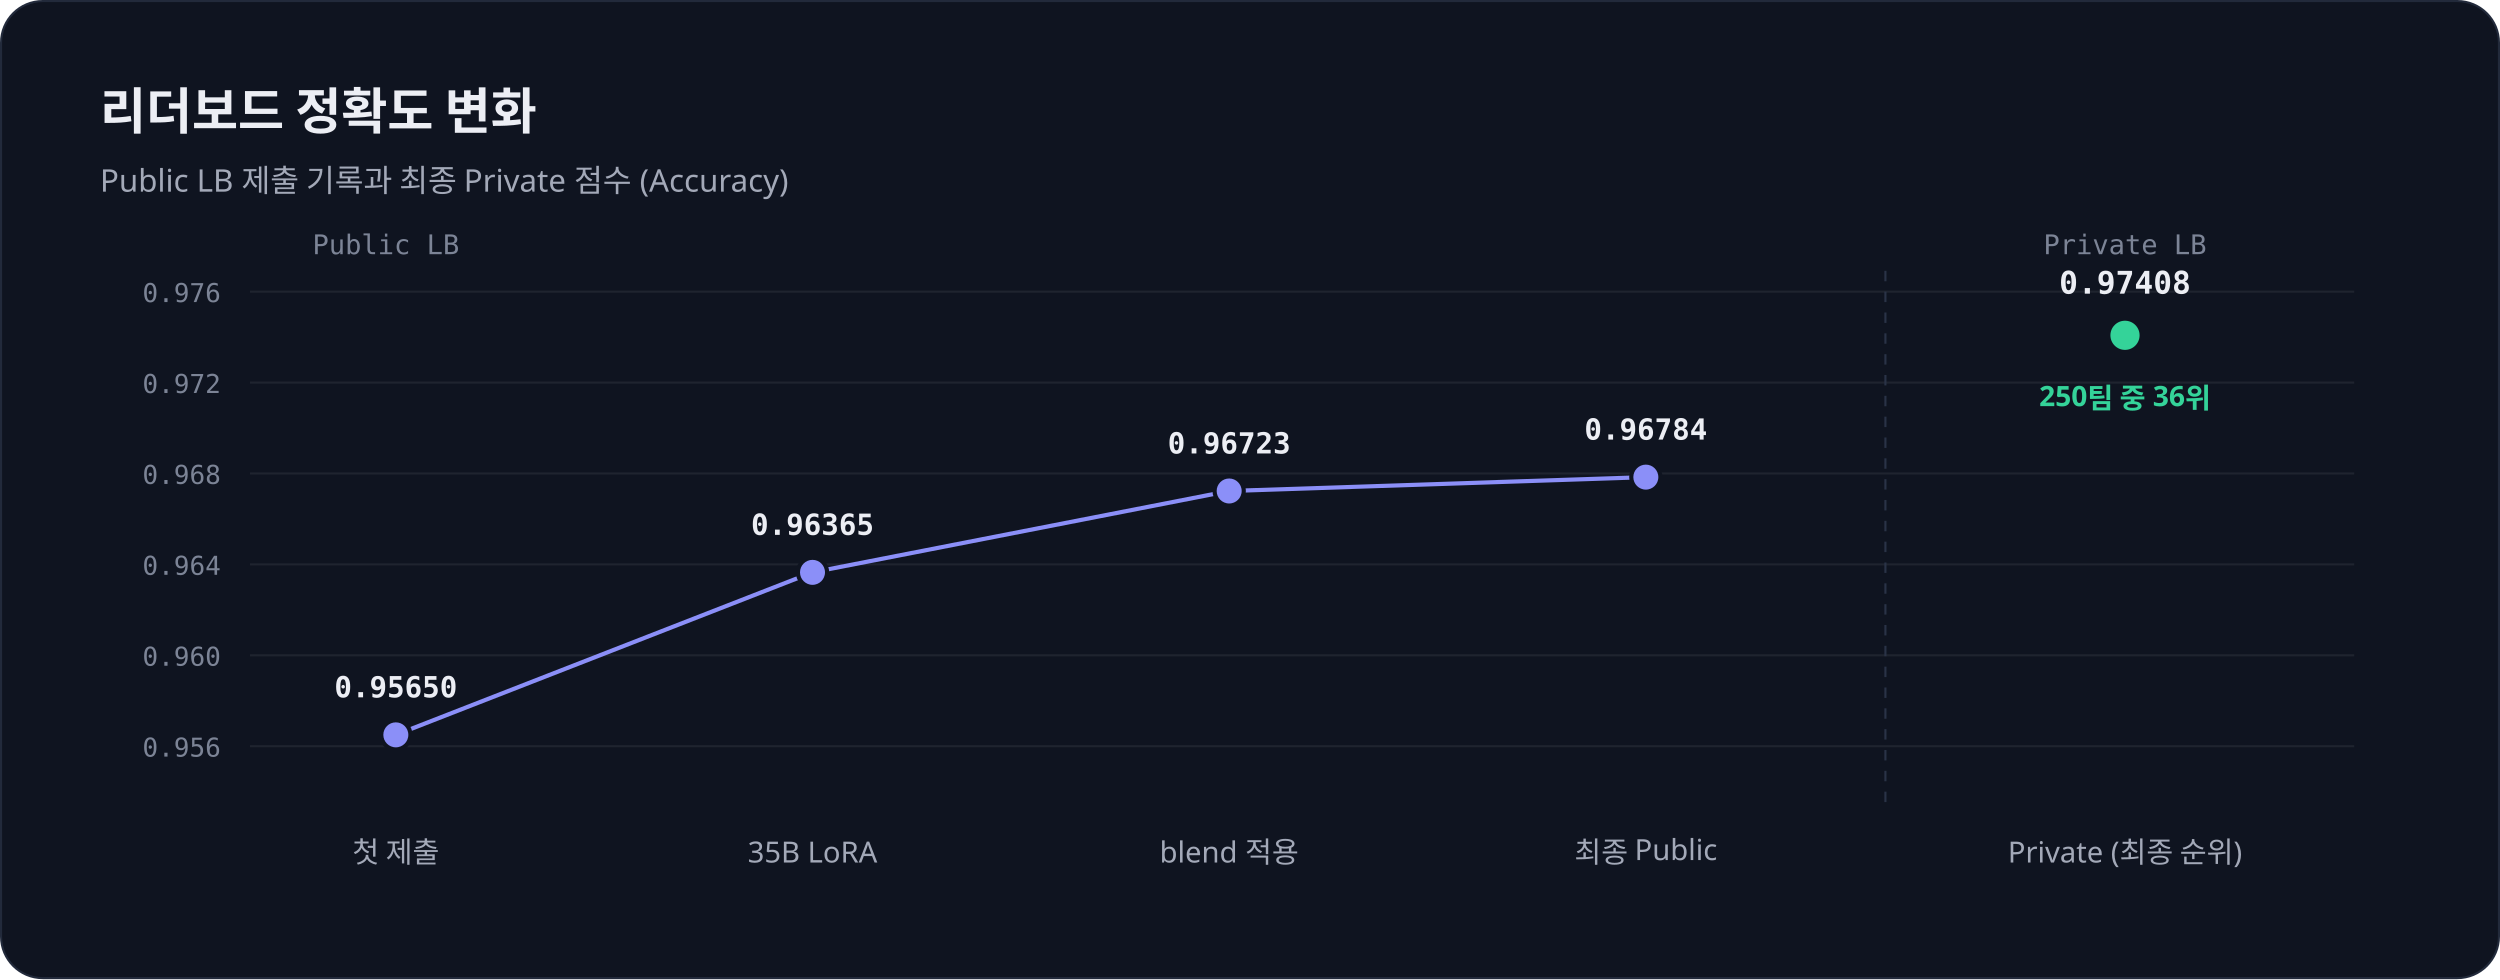
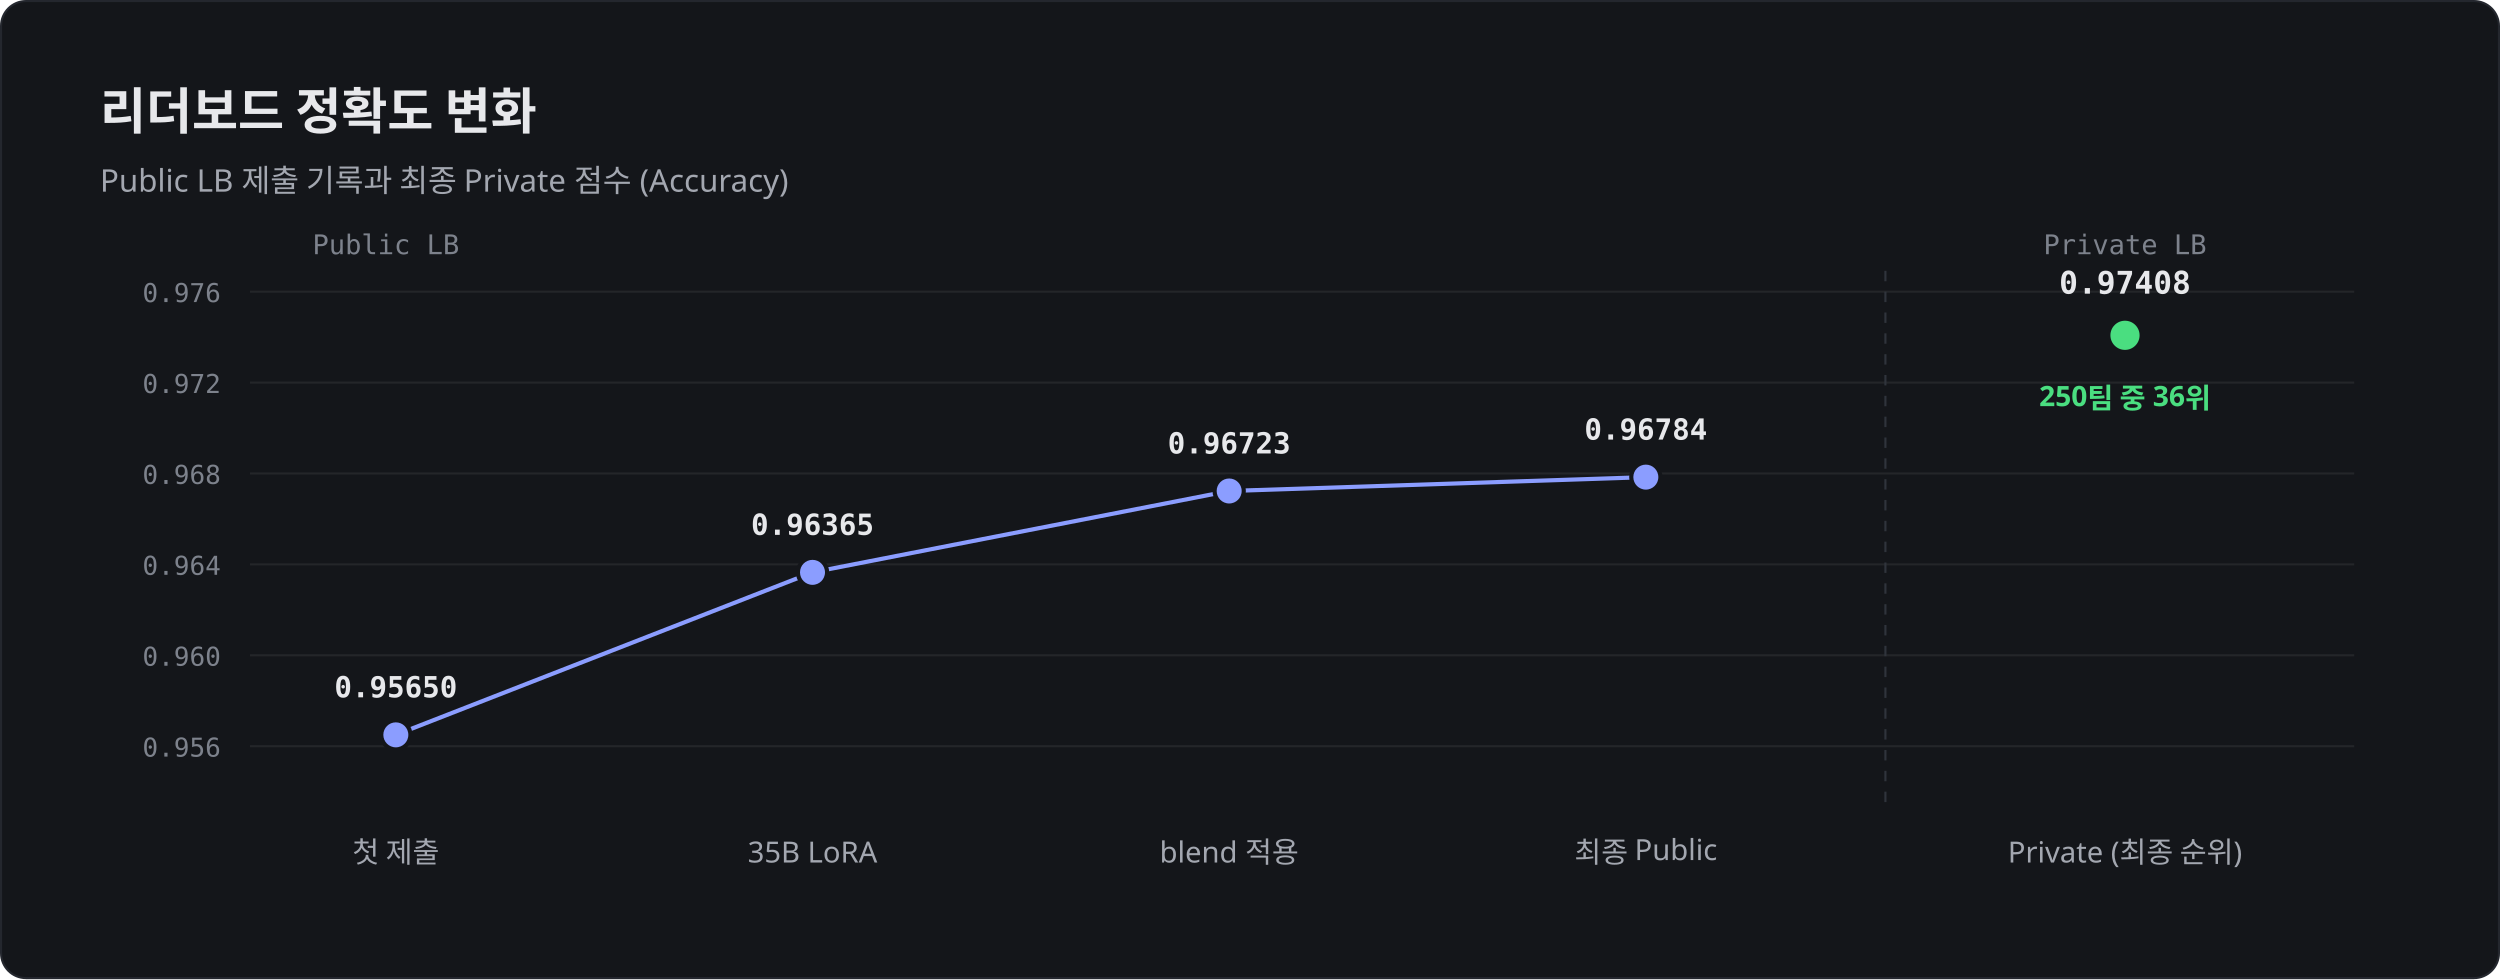
<svg xmlns="http://www.w3.org/2000/svg" viewBox="0 0 1200 470" width="1200" height="470" role="img" aria-label="리더보드 정확도 변화 차트">
  <defs>
    <marker id="arw" viewBox="0 0 10 10" refX="8.5" refY="5" markerWidth="7" markerHeight="7" orient="auto-start-reverse">
-       <path d="M0 0 L10 5 L0 10 z" fill="#7c8496" />
+       <path d="M0 0 L10 5 L0 10 z" fill="#7d828c" />
    </marker>
    <marker id="arwA" viewBox="0 0 10 10" refX="8.5" refY="5" markerWidth="7" markerHeight="7" orient="auto-start-reverse">
-       <path d="M0 0 L10 5 L0 10 z" fill="#8b8ff8" />
+       <path d="M0 0 L10 5 L0 10 z" fill="#8b9dff" />
    </marker>
  </defs>
-   <rect x="0.5" y="0.5" width="1199" height="469" rx="20" fill="#0f1420" stroke="#222a3b" />
+   <rect x="0.5" y="0.5" width="1199" height="469" rx="12" fill="#14161a" stroke="#24272e" />
  <g font-family="'Pretendard Variable', Pretendard, 'Apple SD Gothic Neo', 'Malgun Gothic', 'Noto Sans KR', system-ui, sans-serif">
-     <text x="48" y="62" font-size="24" font-weight="700" fill="#eceef4" text-anchor="start">리더보드 정확도 변화</text>
-     <text x="48" y="92" font-size="15" font-weight="400" fill="#a3a9b8" text-anchor="start">Public LB 제출 기록과 최종 Private 점수 (Accuracy)</text>
+     <text x="48" y="62" font-size="24" font-weight="700" fill="#e7e8eb" text-anchor="start">리더보드 정확도 변화</text>
+     <text x="48" y="92" font-size="15" font-weight="400" fill="#a3a7b0" text-anchor="start">Public LB 제출 기록과 최종 Private 점수 (Accuracy)</text>
    <line x1="120" x2="1130" y1="358.182" y2="358.182" stroke="rgba(255,255,255,0.07)" />
-     <text x="106" y="363.182" font-size="12.5" font-weight="400" fill="#7c8496" text-anchor="end" font-family="'Geist Mono', ui-monospace, Consolas, Menlo, monospace">0.956</text>
+     <text x="106" y="363.182" font-size="12.5" font-weight="400" fill="#7d828c" text-anchor="end" font-family="'Geist Mono', ui-monospace, Consolas, Menlo, monospace">0.956</text>
    <line x1="120" x2="1130" y1="314.545" y2="314.545" stroke="rgba(255,255,255,0.07)" />
-     <text x="106" y="319.545" font-size="12.5" font-weight="400" fill="#7c8496" text-anchor="end" font-family="'Geist Mono', ui-monospace, Consolas, Menlo, monospace">0.960</text>
+     <text x="106" y="319.545" font-size="12.5" font-weight="400" fill="#7d828c" text-anchor="end" font-family="'Geist Mono', ui-monospace, Consolas, Menlo, monospace">0.960</text>
    <line x1="120" x2="1130" y1="270.909" y2="270.909" stroke="rgba(255,255,255,0.07)" />
-     <text x="106" y="275.909" font-size="12.5" font-weight="400" fill="#7c8496" text-anchor="end" font-family="'Geist Mono', ui-monospace, Consolas, Menlo, monospace">0.964</text>
+     <text x="106" y="275.909" font-size="12.5" font-weight="400" fill="#7d828c" text-anchor="end" font-family="'Geist Mono', ui-monospace, Consolas, Menlo, monospace">0.964</text>
    <line x1="120" x2="1130" y1="227.273" y2="227.273" stroke="rgba(255,255,255,0.07)" />
-     <text x="106" y="232.273" font-size="12.5" font-weight="400" fill="#7c8496" text-anchor="end" font-family="'Geist Mono', ui-monospace, Consolas, Menlo, monospace">0.968</text>
+     <text x="106" y="232.273" font-size="12.5" font-weight="400" fill="#7d828c" text-anchor="end" font-family="'Geist Mono', ui-monospace, Consolas, Menlo, monospace">0.968</text>
    <line x1="120" x2="1130" y1="183.636" y2="183.636" stroke="rgba(255,255,255,0.07)" />
-     <text x="106" y="188.636" font-size="12.5" font-weight="400" fill="#7c8496" text-anchor="end" font-family="'Geist Mono', ui-monospace, Consolas, Menlo, monospace">0.972</text>
+     <text x="106" y="188.636" font-size="12.5" font-weight="400" fill="#7d828c" text-anchor="end" font-family="'Geist Mono', ui-monospace, Consolas, Menlo, monospace">0.972</text>
    <line x1="120" x2="1130" y1="140" y2="140" stroke="rgba(255,255,255,0.07)" />
-     <text x="106" y="145" font-size="12.5" font-weight="400" fill="#7c8496" text-anchor="end" font-family="'Geist Mono', ui-monospace, Consolas, Menlo, monospace">0.976</text>
-     <line x1="905" x2="905" y1="130" y2="390" stroke="#2a3347" stroke-dasharray="5 5" />
-     <path d="M190 352.727 L390 274.727 L590 235.673 L790 229.018" stroke="#8b8ff8" stroke-width="2" fill="none" />
-     <circle cx="190" cy="352.727" r="7" fill="#8b8ff8" stroke="#0f1420" stroke-width="2" />
-     <text x="190" y="334.727" font-size="14" font-weight="650" fill="#eceef4" text-anchor="middle" font-family="'Geist Mono', ui-monospace, Consolas, Menlo, monospace">0.95650</text>
-     <text x="190" y="414" font-size="14" font-weight="400" fill="#a3a9b8" text-anchor="middle">첫 제출</text>
-     <circle cx="390" cy="274.727" r="7" fill="#8b8ff8" stroke="#0f1420" stroke-width="2" />
-     <text x="390" y="256.727" font-size="14" font-weight="650" fill="#eceef4" text-anchor="middle" font-family="'Geist Mono', ui-monospace, Consolas, Menlo, monospace">0.96365</text>
-     <text x="390" y="414" font-size="14" font-weight="400" fill="#a3a9b8" text-anchor="middle">35B LoRA</text>
-     <circle cx="590" cy="235.673" r="7" fill="#8b8ff8" stroke="#0f1420" stroke-width="2" />
-     <text x="590" y="217.673" font-size="14" font-weight="650" fill="#eceef4" text-anchor="middle" font-family="'Geist Mono', ui-monospace, Consolas, Menlo, monospace">0.96723</text>
-     <text x="590" y="414" font-size="14" font-weight="400" fill="#a3a9b8" text-anchor="middle">blend 적용</text>
-     <circle cx="790" cy="229.018" r="7" fill="#8b8ff8" stroke="#0f1420" stroke-width="2" />
-     <text x="790" y="211.018" font-size="14" font-weight="650" fill="#eceef4" text-anchor="middle" font-family="'Geist Mono', ui-monospace, Consolas, Menlo, monospace">0.96784</text>
-     <text x="790" y="414" font-size="14" font-weight="400" fill="#a3a9b8" text-anchor="middle">최종 Public</text>
-     <circle cx="1020" cy="160.945" r="8" fill="#34d399" stroke="#0f1420" stroke-width="2" />
-     <text x="1020" y="140.945" font-size="15" font-weight="700" fill="#eceef4" text-anchor="middle" font-family="'Geist Mono', ui-monospace, Consolas, Menlo, monospace">0.97408</text>
-     <text x="1020" y="414" font-size="14" font-weight="400" fill="#a3a9b8" text-anchor="middle">Private (최종 순위)</text>
-     <text x="1020" y="194.945" font-size="13.5" font-weight="600" fill="#34d399" text-anchor="middle">250팀 중 36위</text>
-     <text x="150" y="122" font-size="13" font-weight="400" fill="#7c8496" text-anchor="start" font-family="'Geist Mono', ui-monospace, Consolas, Menlo, monospace">Public LB</text>
-     <text x="1020" y="122" font-size="13" font-weight="400" fill="#7c8496" text-anchor="middle" font-family="'Geist Mono', ui-monospace, Consolas, Menlo, monospace">Private LB</text>
+     <text x="106" y="145" font-size="12.5" font-weight="400" fill="#7d828c" text-anchor="end" font-family="'Geist Mono', ui-monospace, Consolas, Menlo, monospace">0.976</text>
+     <line x1="905" x2="905" y1="130" y2="390" stroke="#30343c" stroke-dasharray="5 5" />
+     <path d="M190 352.727 L390 274.727 L590 235.673 L790 229.018" stroke="#8b9dff" stroke-width="2" fill="none" />
+     <circle cx="190" cy="352.727" r="7" fill="#8b9dff" stroke="#14161a" stroke-width="2" />
+     <text x="190" y="334.727" font-size="14" font-weight="650" fill="#e7e8eb" text-anchor="middle" font-family="'Geist Mono', ui-monospace, Consolas, Menlo, monospace">0.95650</text>
+     <text x="190" y="414" font-size="14" font-weight="400" fill="#a3a7b0" text-anchor="middle">첫 제출</text>
+     <circle cx="390" cy="274.727" r="7" fill="#8b9dff" stroke="#14161a" stroke-width="2" />
+     <text x="390" y="256.727" font-size="14" font-weight="650" fill="#e7e8eb" text-anchor="middle" font-family="'Geist Mono', ui-monospace, Consolas, Menlo, monospace">0.96365</text>
+     <text x="390" y="414" font-size="14" font-weight="400" fill="#a3a7b0" text-anchor="middle">35B LoRA</text>
+     <circle cx="590" cy="235.673" r="7" fill="#8b9dff" stroke="#14161a" stroke-width="2" />
+     <text x="590" y="217.673" font-size="14" font-weight="650" fill="#e7e8eb" text-anchor="middle" font-family="'Geist Mono', ui-monospace, Consolas, Menlo, monospace">0.96723</text>
+     <text x="590" y="414" font-size="14" font-weight="400" fill="#a3a7b0" text-anchor="middle">blend 적용</text>
+     <circle cx="790" cy="229.018" r="7" fill="#8b9dff" stroke="#14161a" stroke-width="2" />
+     <text x="790" y="211.018" font-size="14" font-weight="650" fill="#e7e8eb" text-anchor="middle" font-family="'Geist Mono', ui-monospace, Consolas, Menlo, monospace">0.96784</text>
+     <text x="790" y="414" font-size="14" font-weight="400" fill="#a3a7b0" text-anchor="middle">최종 Public</text>
+     <circle cx="1020" cy="160.945" r="8" fill="#4ade80" stroke="#14161a" stroke-width="2" />
+     <text x="1020" y="140.945" font-size="15" font-weight="700" fill="#e7e8eb" text-anchor="middle" font-family="'Geist Mono', ui-monospace, Consolas, Menlo, monospace">0.97408</text>
+     <text x="1020" y="414" font-size="14" font-weight="400" fill="#a3a7b0" text-anchor="middle">Private (최종 순위)</text>
+     <text x="1020" y="194.945" font-size="13.5" font-weight="600" fill="#4ade80" text-anchor="middle">250팀 중 36위</text>
+     <text x="150" y="122" font-size="13" font-weight="400" fill="#7d828c" text-anchor="start" font-family="'Geist Mono', ui-monospace, Consolas, Menlo, monospace">Public LB</text>
+     <text x="1020" y="122" font-size="13" font-weight="400" fill="#7d828c" text-anchor="middle" font-family="'Geist Mono', ui-monospace, Consolas, Menlo, monospace">Private LB</text>
  </g>
</svg>
